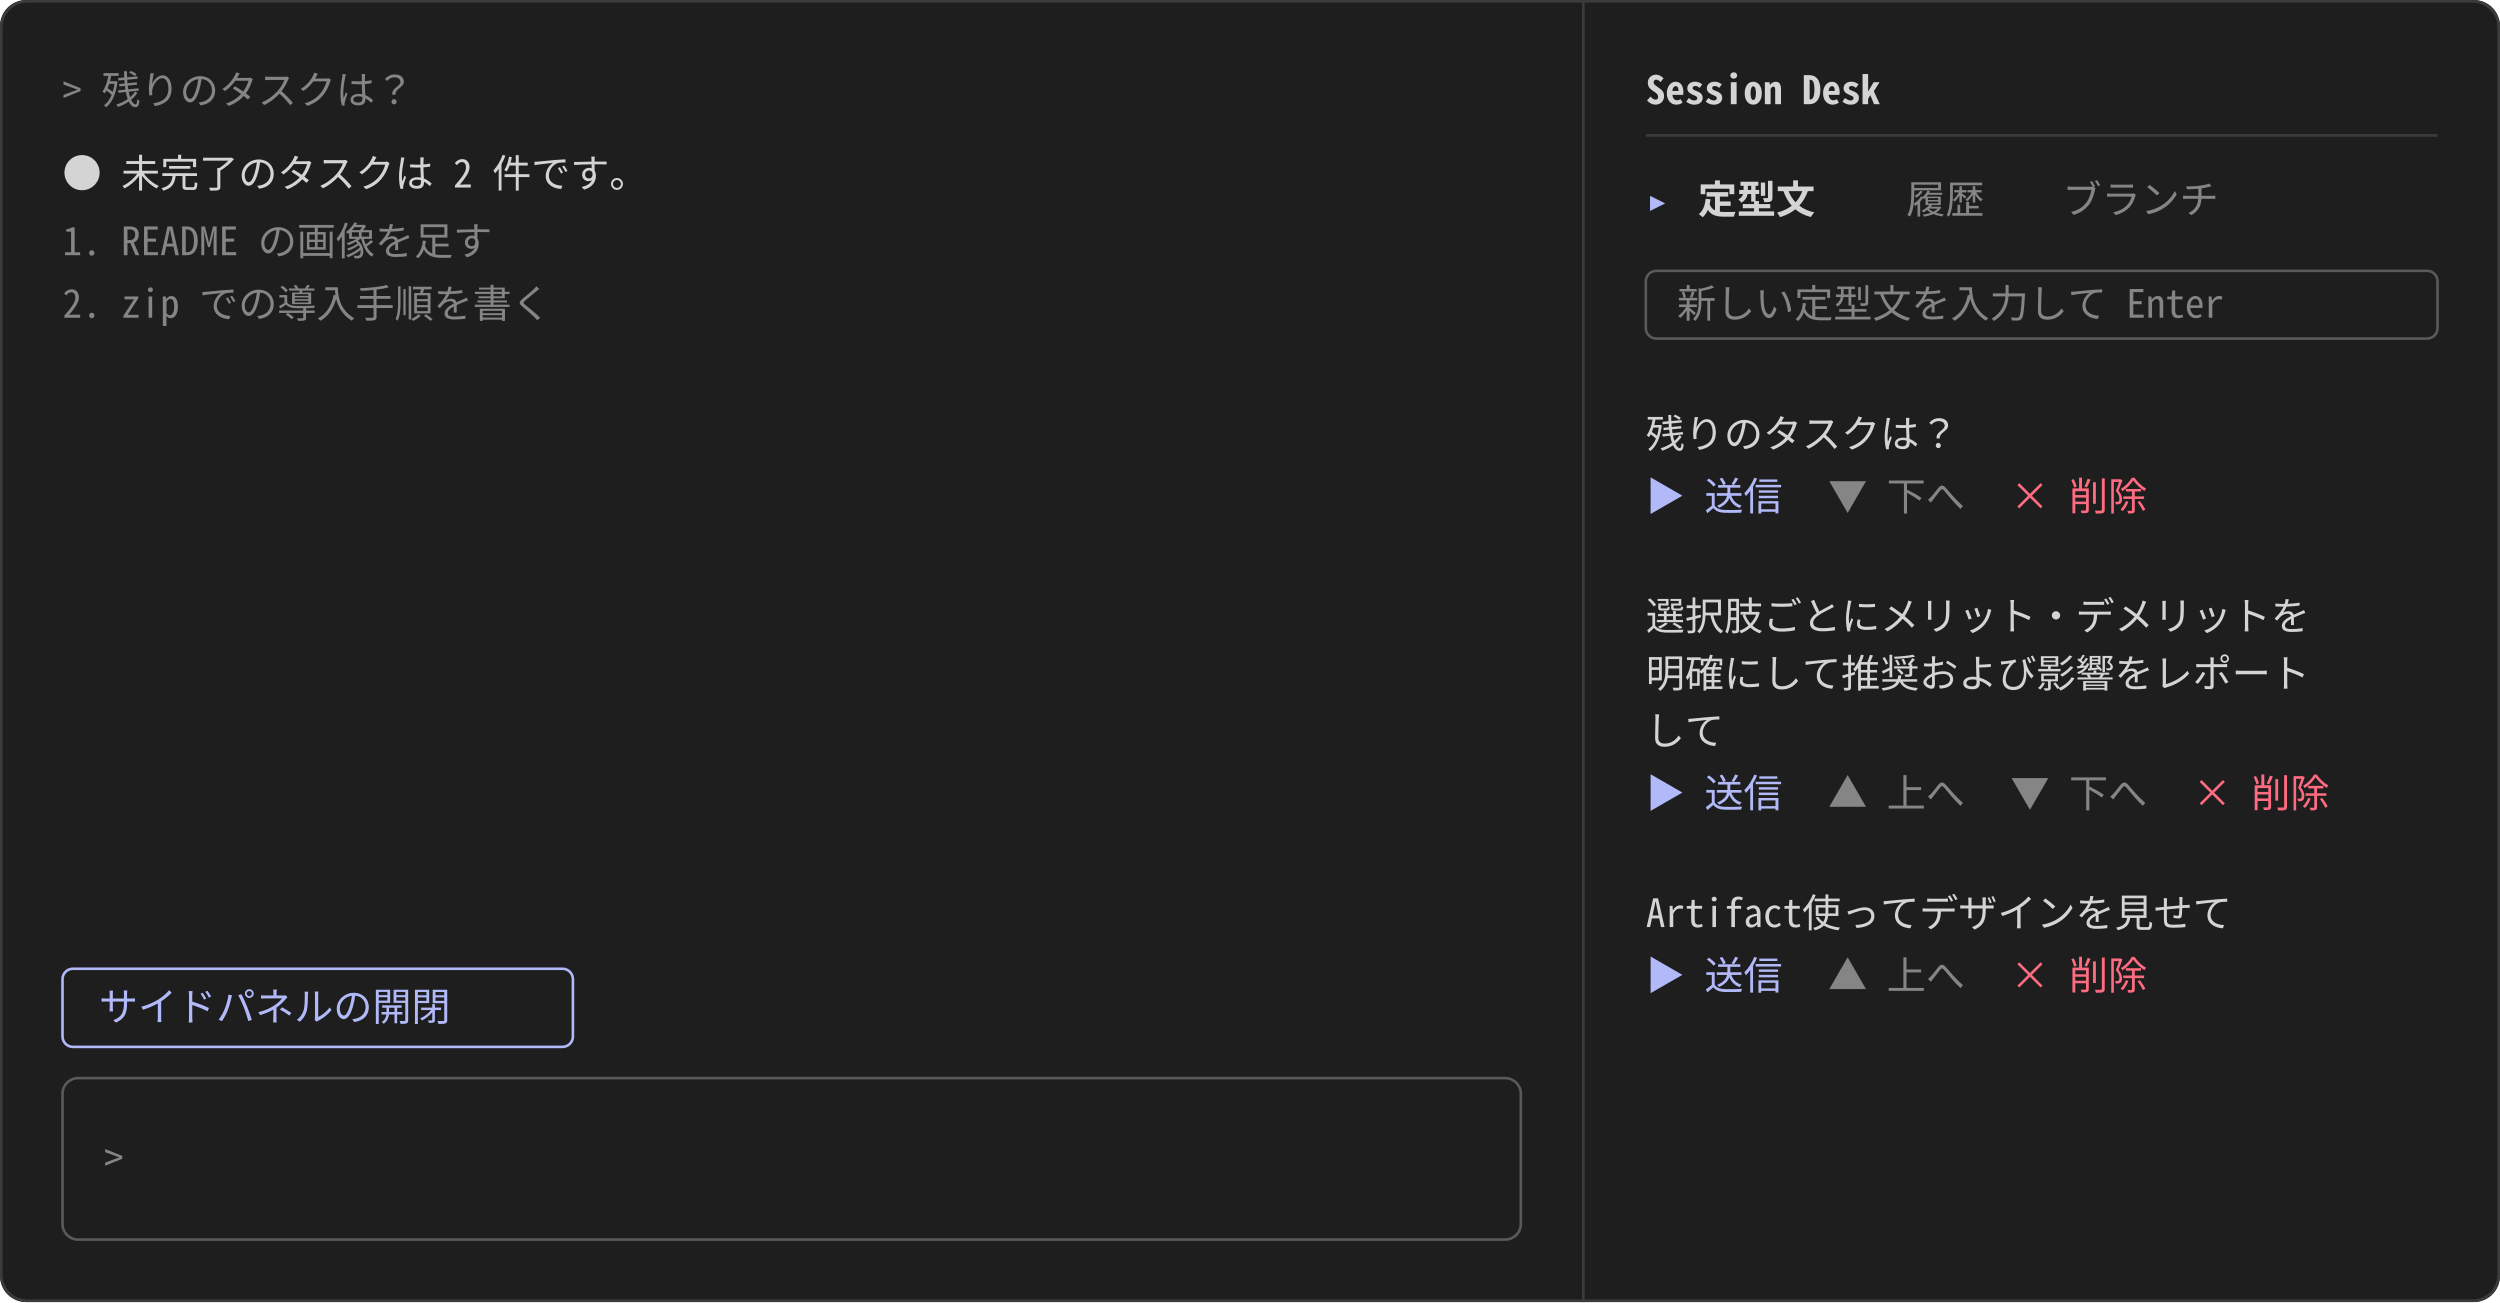
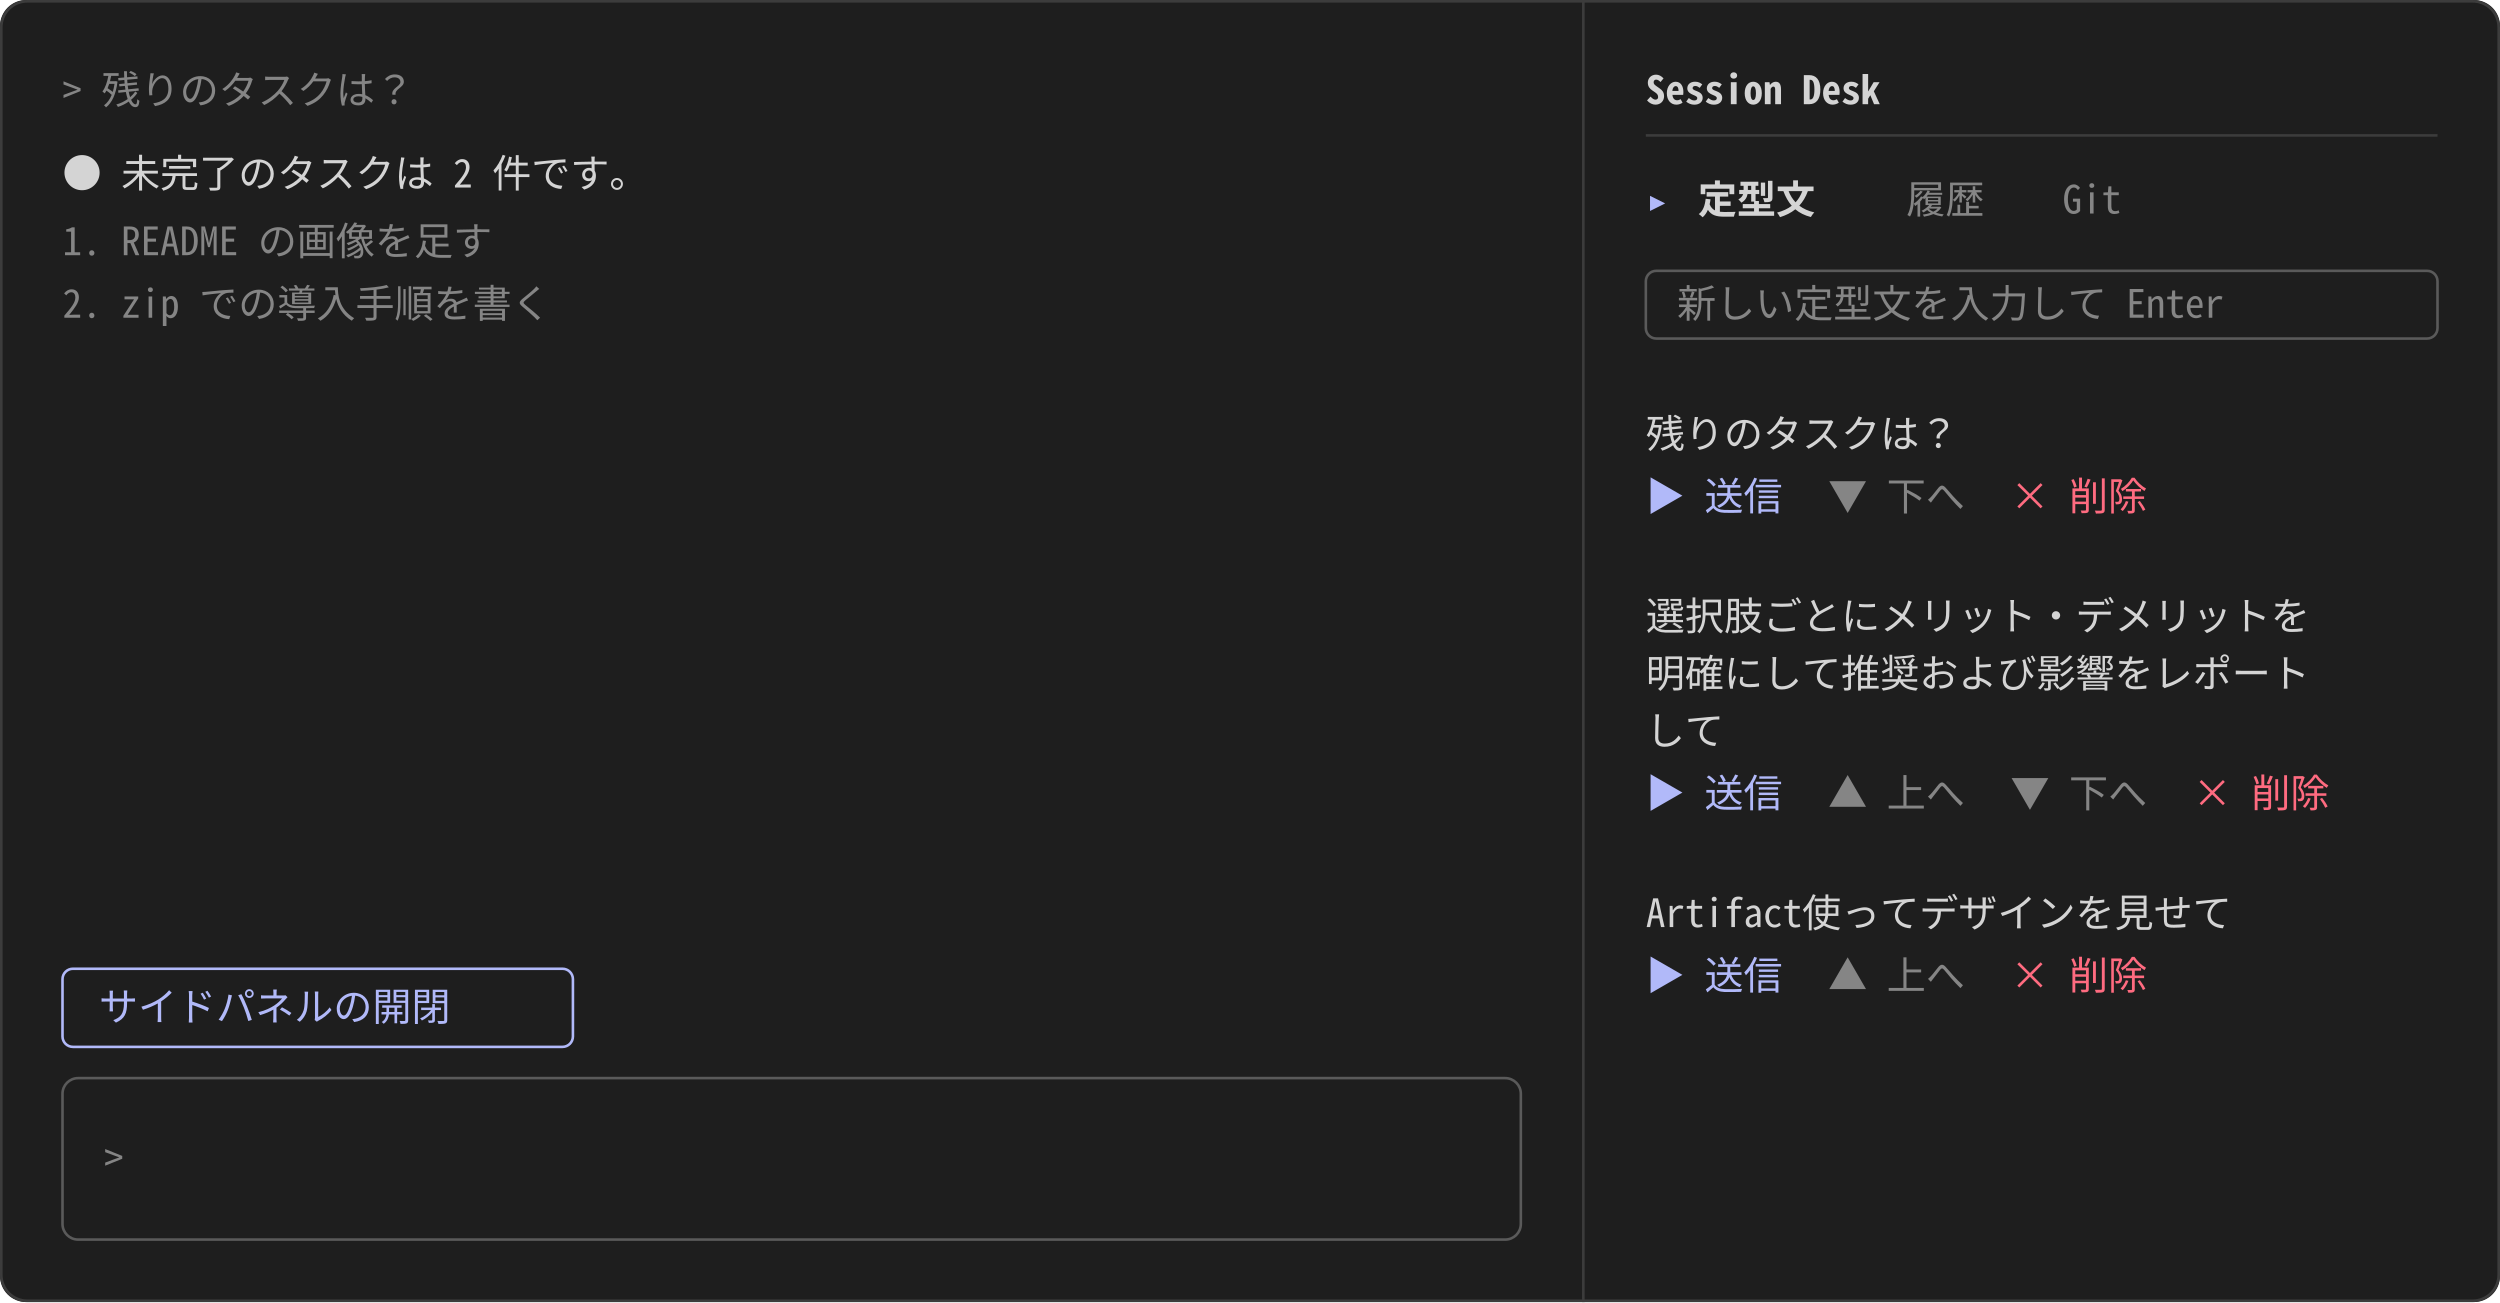
<svg xmlns="http://www.w3.org/2000/svg" viewBox="0 0 960 500" width="960" height="500" role="img" aria-labelledby="t d" font-family="Consolas, 'Cascadia Mono', 'Noto Sans Mono CJK JP', 'MS Gothic', monospace" font-size="15">
  <rect x="0" y="0" width="960" height="500" rx="10" fill="#1e1e1e" />
  <rect x="0.5" y="0.5" width="959" height="499" rx="10" fill="none" stroke="#3c3c3c" />
  <text x="24" y="40" fill="#858585">&gt; 残りのタスクは？</text>
  <text x="24" y="72" fill="#d4d4d4">● 未完了のタスクは 2 件です。</text>
  <text x="24" y="98" fill="#858585">   1. README の画像を足す</text>
  <text x="24" y="122" fill="#858585">   2. zip での導入手順を書く</text>
  <rect x="24" y="372" width="196" height="30" rx="4" fill="none" stroke="#b1b9f9" />
  <text x="38" y="392" fill="#b1b9f9">サイドパネルの開閉</text>
  <rect x="24" y="414" width="560" height="62" rx="6" fill="none" stroke="#5a5a5a" />
  <text x="40" y="450" fill="#858585">&gt;</text>
  <line x1="608" y1="0" x2="608" y2="500" stroke="#3c3c3c" />
  <text x="632" y="40" fill="#d4d4d4" font-weight="bold">Session Desk</text>
  <line x1="632" y1="52" x2="936" y2="52" stroke="#3c3c3c" />
  <text x="632" y="82" fill="#b1b9f9">▸</text>
  <text x="652" y="82" fill="#d4d4d4" font-weight="bold">定型文</text>
  <text x="732" y="82" fill="#858585">履歴</text>
-   <text x="792" y="82" fill="#858585">ブランチ</text>
+   <text x="792" y="82" fill="#858585">Git</text>
  <rect x="632" y="104" width="304" height="26" rx="4" fill="none" stroke="#5a5a5a" />
  <text x="644" y="122" fill="#858585">新しい定型文を入力して Enter</text>
  <text x="632" y="172" fill="#d4d4d4">残りのタスクは？</text>
  <text x="632" y="196" fill="#b1b9f9">▶ 送信</text>
  <text x="702" y="196" fill="#858585">▼ 下へ</text>
  <text x="772" y="196" fill="#ff6b80">× 削除</text>
  <text x="632" y="242" fill="#d4d4d4">選択肢ごとにメリット・デメリットを</text>
  <text x="632" y="264" fill="#d4d4d4">明確にして推奨および影響をレポート</text>
  <text x="632" y="286" fill="#d4d4d4">して</text>
  <text x="632" y="310" fill="#b1b9f9">▶ 送信</text>
  <text x="702" y="310" fill="#858585">▲ 上へ</text>
  <text x="772" y="310" fill="#858585">▼ 下へ</text>
  <text x="842" y="310" fill="#ff6b80">× 削除</text>
  <text x="632" y="356" fill="#d4d4d4">Artifact使ってデザインを見せて</text>
  <text x="632" y="380" fill="#b1b9f9">▶ 送信</text>
  <text x="702" y="380" fill="#858585">▲ 上へ</text>
  <text x="772" y="380" fill="#ff6b80">× 削除</text>
</svg>
